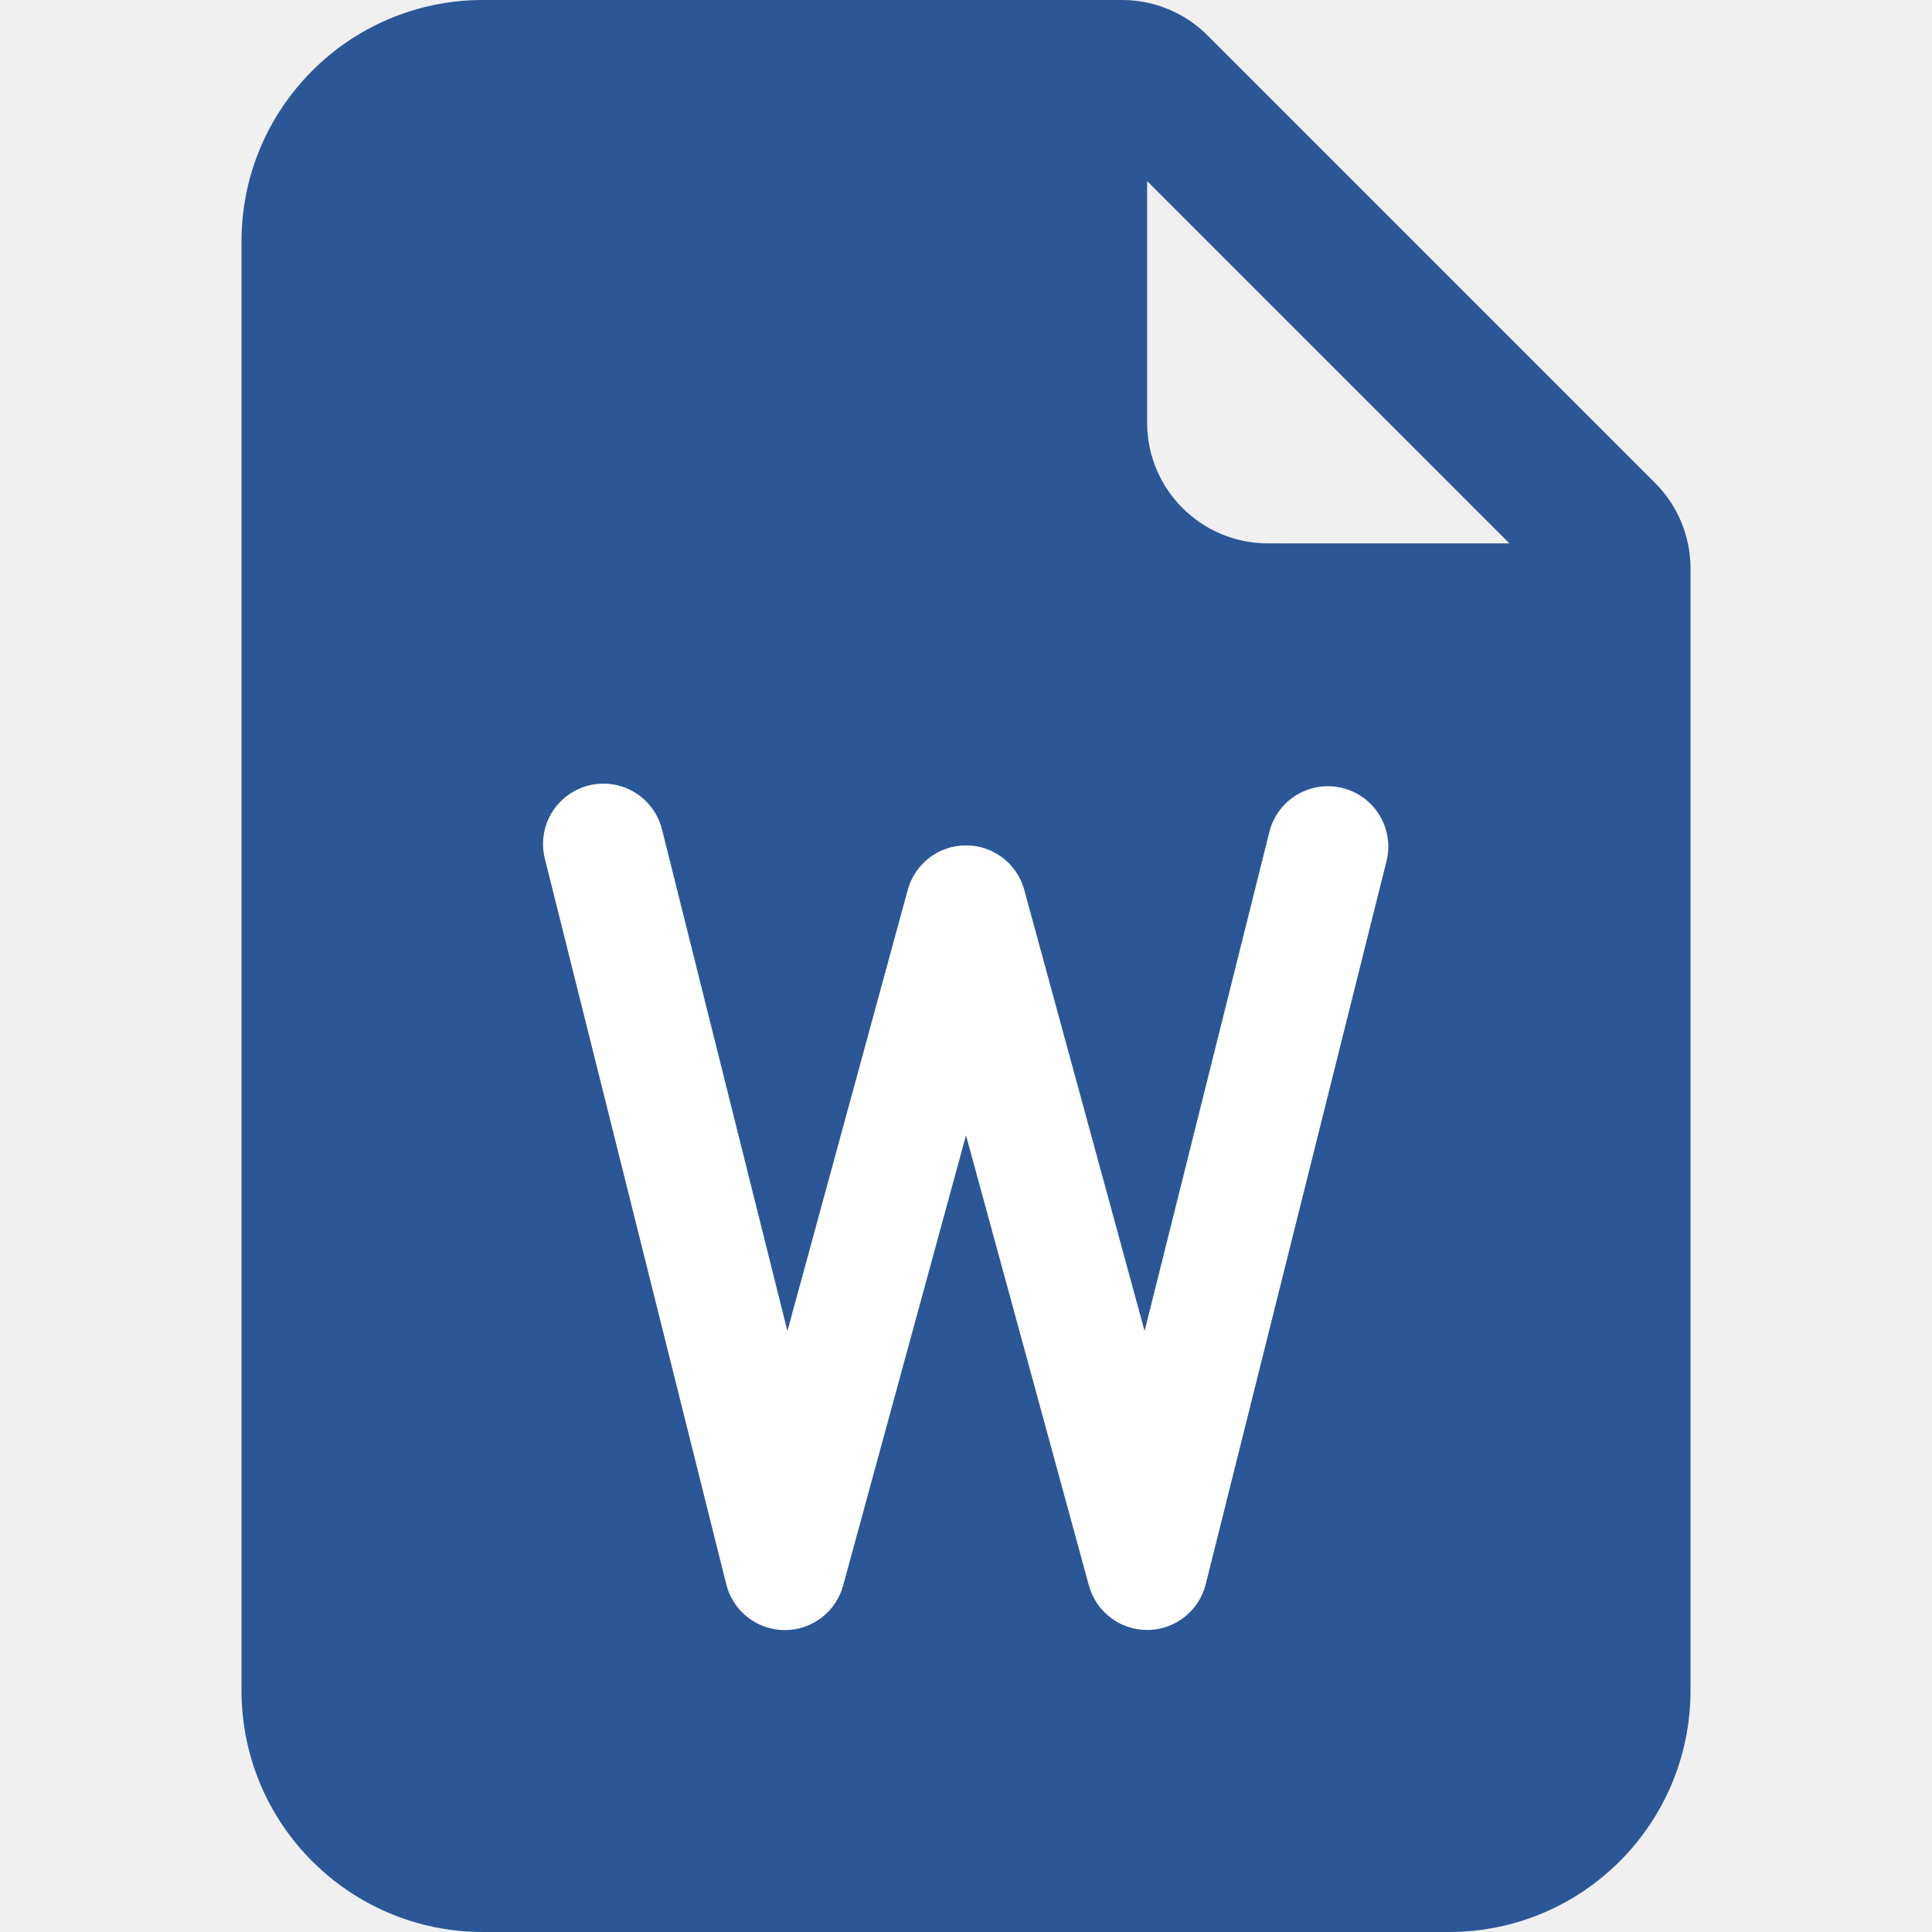
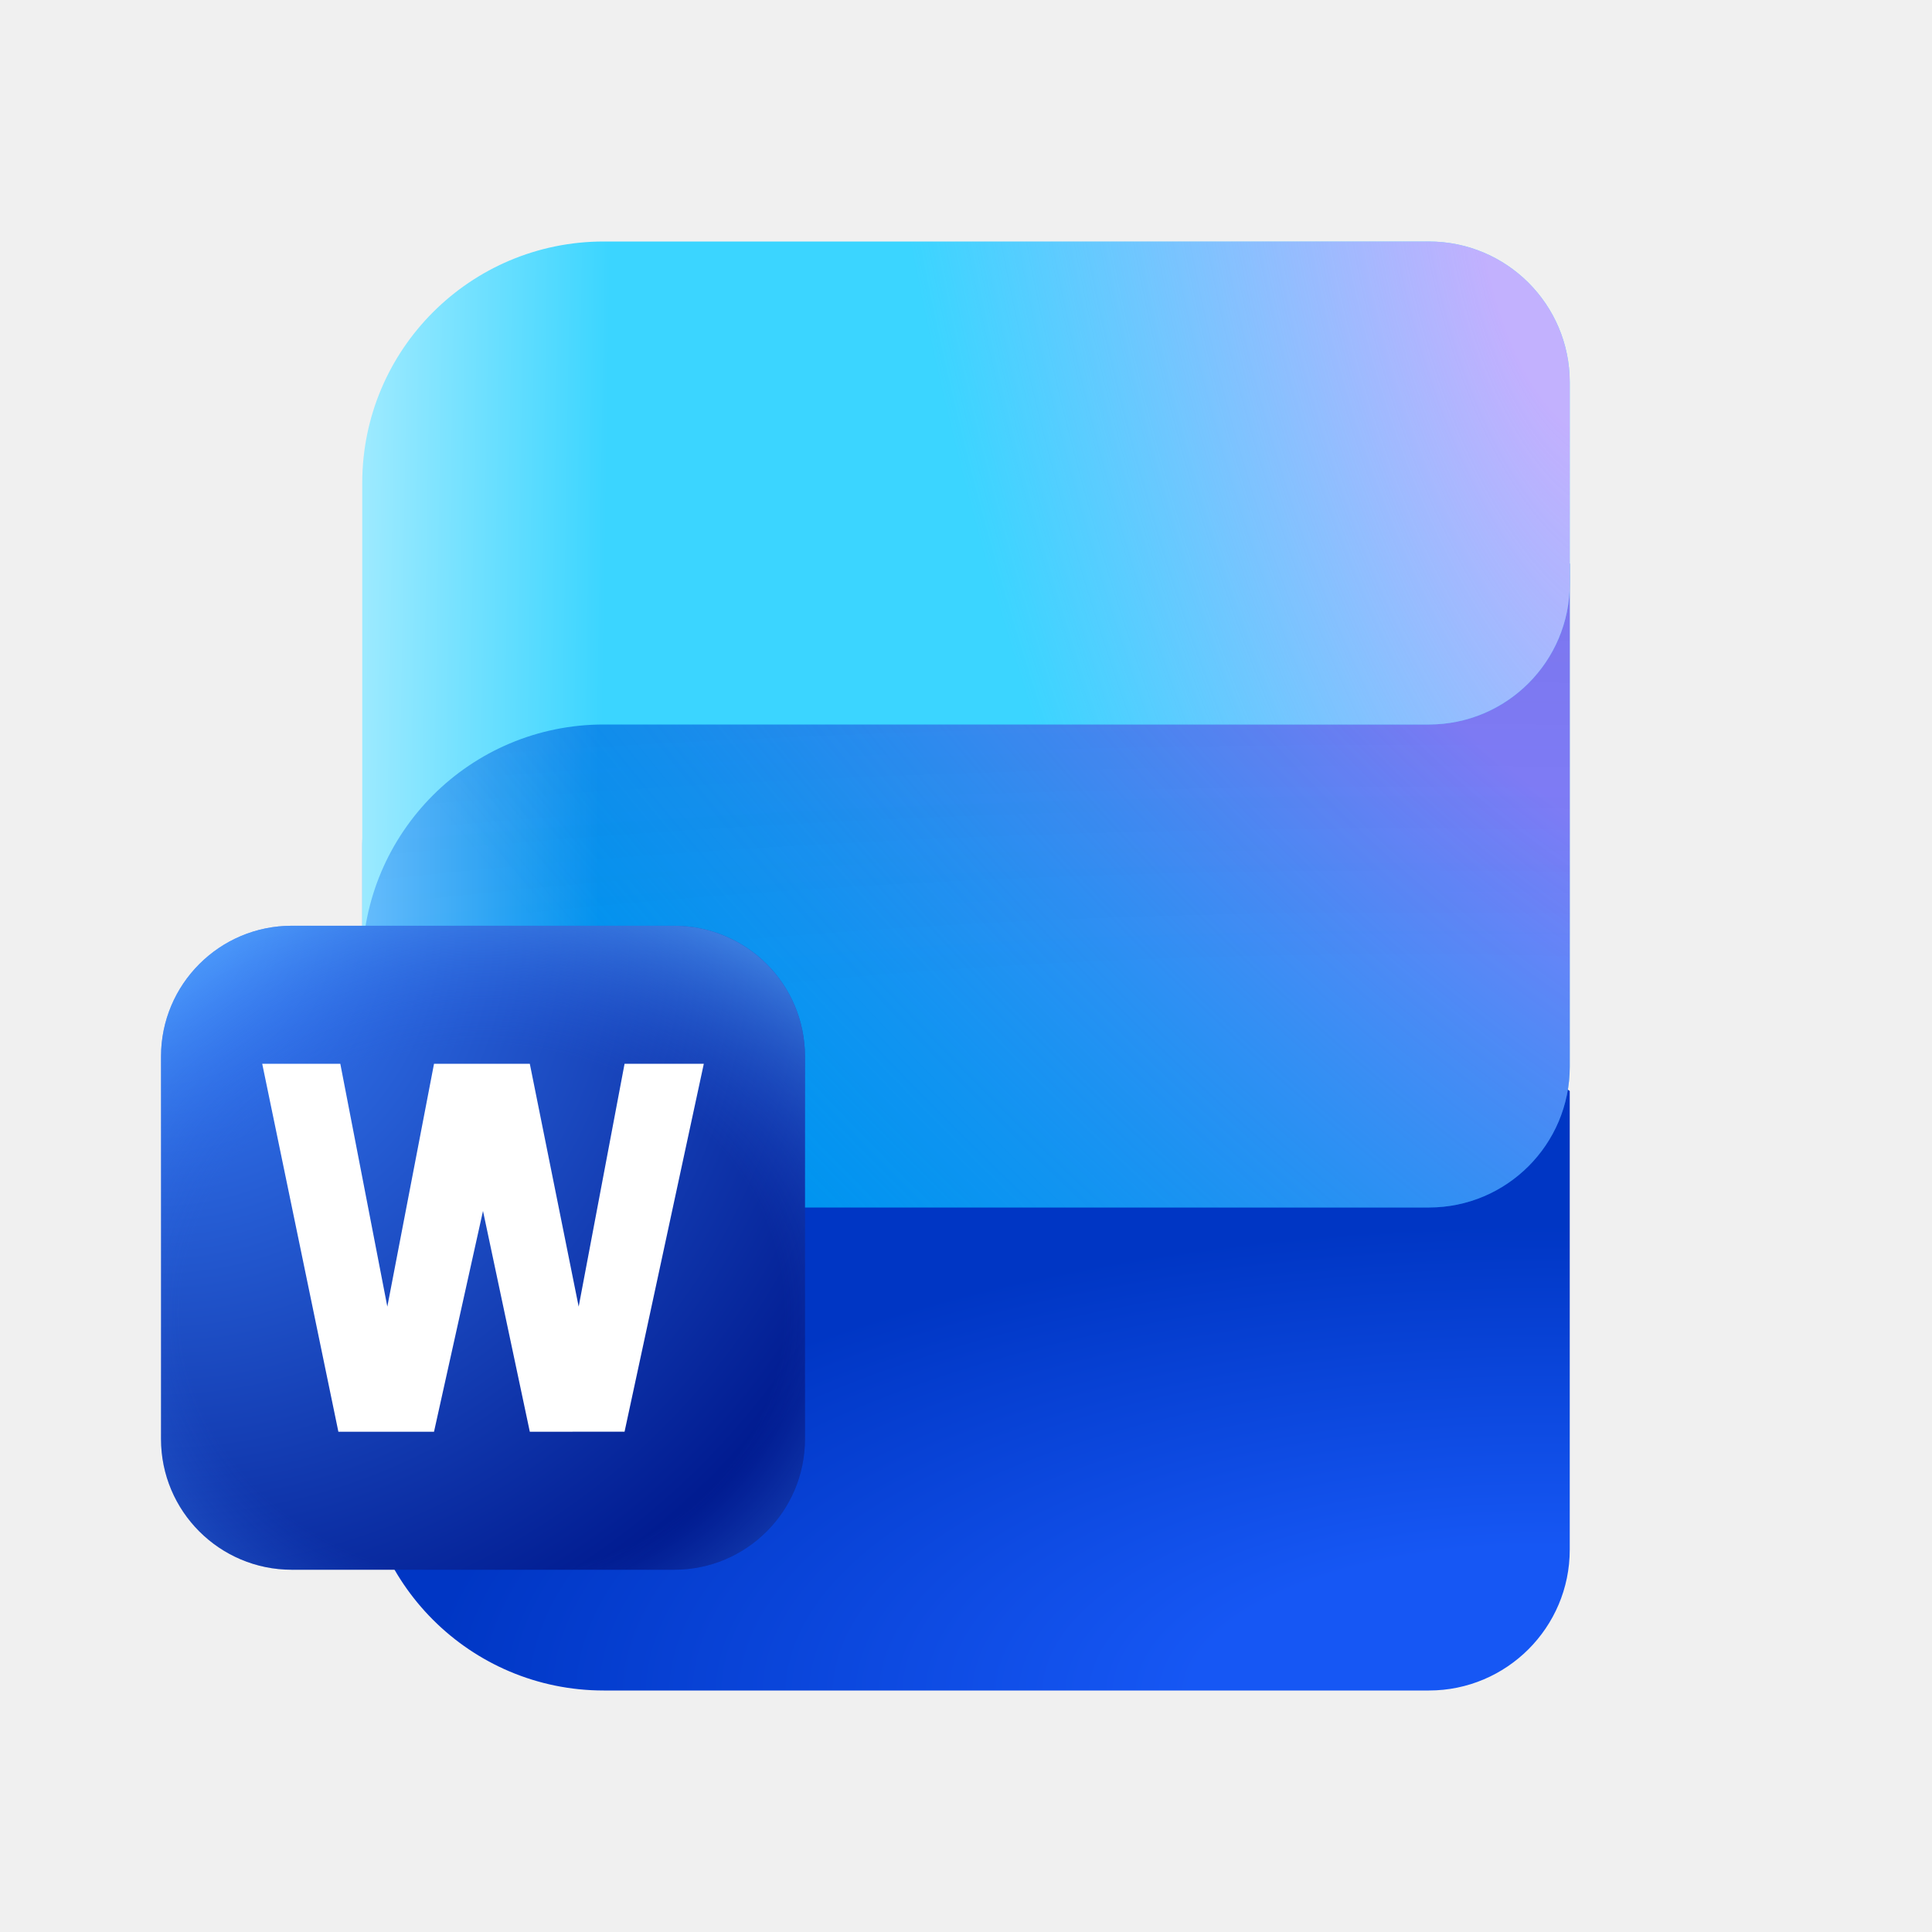
- <svg xmlns="http://www.w3.org/2000/svg" width="16" height="16" viewBox="0 0 16 16">
-   <path d="M9.293 0H4a2 2 0 0 0-2 2v12a2 2 0 0 0 2 2h8a2 2 0 0 0 2-2V4.707A1 1 0 0 0 13.707 4L10 .293A1 1 0 0 0 9.293 0M9.5 3.5v-2l3 3h-2a1 1 0 0 1-1-1z" fill="#2B5797" />
-   <path d="M5.485 6.879l1.036 4.144.997-3.655a.5.5 0 0 1 .964 0l.997 3.655 1.036-4.144a.5.5 0 0 1 .97.242l-1.5 6a.5.5 0 0 1-.967.01L8 9.402l-1.018 3.73a.5.5 0 0 1-.967-.01l-1.5-6a.5.5 0 1 1 .97-.242z" fill="#FFFFFF" />
+ <svg xmlns="http://www.w3.org/2000/svg" width="48" height="48" viewBox="0 0 48 48" fill="none">
+   <path d="M9 33.09L23 16L39 27.105V38.5C39 40.433 37.433 42 35.5 42H15C11.686 42 9 39.314 9 36V33.09Z" fill="url(#paint0_radial_76780_14546)" />
+   <path d="M9 21.038C9 18.553 11.015 16.538 13.5 16.538H33.889L39 14V26.5C39 28.433 37.433 30 35.5 30H15C11.686 30 9 32.686 9 36V21.038Z" fill="url(#paint1_linear_76780_14546)" />
+   <path d="M9 21.038C9 18.553 11.015 16.538 13.5 16.538H33.889L39 14V26.5C39 28.433 37.433 30 35.5 30H15C11.686 30 9 32.686 9 36V21.038Z" fill="url(#paint2_radial_76780_14546)" fill-opacity="0.6" />
+   <path d="M9 21.038C9 18.553 11.015 16.538 13.5 16.538H33.889L39 14V26.5C39 28.433 37.433 30 35.5 30H15C11.686 30 9 32.686 9 36V21.038Z" fill="url(#paint3_radial_76780_14546)" fill-opacity="0.1" />
+   <path d="M9 12C9 8.686 11.686 6 15 6H35.5C37.433 6 39 7.567 39 9.5V14.5C39 16.433 37.433 18 35.5 18H15C11.686 18 9 20.686 9 24V12Z" fill="url(#paint4_linear_76780_14546)" />
+   <path d="M9 12C9 8.686 11.686 6 15 6H35.5C37.433 6 39 7.567 39 9.5V14.5C39 16.433 37.433 18 35.5 18H15C11.686 18 9 20.686 9 24V12Z" fill="url(#paint5_radial_76780_14546)" fill-opacity="0.8" />
+   <rect x="4" y="23" width="16" height="16" rx="3.25" fill="url(#paint6_radial_76780_14546)" />
+   <rect x="4" y="23" width="16" height="16" rx="3.25" fill="url(#paint7_radial_76780_14546)" fill-opacity="0.65" />
+   <path d="M17.486 26.429L15.517 35.57L13.163 35.571L12 30.086L10.783 35.571H8.407L6.515 26.43H8.455L9.623 32.463L10.783 26.43H13.163L14.377 32.463L15.517 26.43L17.486 26.429Z" fill="white" />
+   <defs>
+     <radialGradient id="paint0_radial_76780_14546" cx="0" cy="0" r="1" gradientUnits="userSpaceOnUse" gradientTransform="translate(38.1254 41.9993) scale(47.5733 20.1494)">
+       <stop offset="0.18" stop-color="#1657F4" />
+       <stop offset="0.575" stop-color="#0036C4" />
+     </radialGradient>
+     <linearGradient id="paint1_linear_76780_14546" x1="9" y1="25" x2="31.975" y2="25" gradientUnits="userSpaceOnUse">
+       <stop stop-color="#66C0FF" />
+       <stop offset="0.256" stop-color="#0094F0" />
+     </linearGradient>
+     <radialGradient id="paint2_radial_76780_14546" cx="0" cy="0" r="1" gradientUnits="userSpaceOnUse" gradientTransform="translate(39 14.7158) rotate(133.546) scale(29.3648 72.3194)">
+       <stop offset="0.14" stop-color="#D471FF" />
+       <stop offset="0.831" stop-color="#509DF5" stop-opacity="0" />
+     </radialGradient>
+     <radialGradient id="paint3_radial_76780_14546" cx="0" cy="0" r="1" gradientUnits="userSpaceOnUse" gradientTransform="translate(34.6111 29.2308) rotate(90) scale(18.6154 101.647)">
+       <stop offset="0.283" stop-color="#4F006F" stop-opacity="0" />
+       <stop offset="1" stop-color="#4F006F" />
+     </radialGradient>
+     <linearGradient id="paint4_linear_76780_14546" x1="9" y1="15" x2="38.992" y2="15.495" gradientUnits="userSpaceOnUse">
+       <stop stop-color="#9DEAFF" />
+       <stop offset="0.201" stop-color="#3BD5FF" />
+     </linearGradient>
+     <radialGradient id="paint5_radial_76780_14546" cx="0" cy="0" r="1" gradientUnits="userSpaceOnUse" gradientTransform="translate(39 6.58563) rotate(166.855) scale(29.4949 70.6435)">
+       <stop offset="0.061" stop-color="#E4A7FE" />
+       <stop offset="0.539" stop-color="#E4A7FE" stop-opacity="0" />
+     </radialGradient>
+     <radialGradient id="paint6_radial_76780_14546" cx="0" cy="0" r="1" gradientUnits="userSpaceOnUse" gradientTransform="translate(4 23) rotate(45) scale(22.6274)">
+       <stop offset="0.081" stop-color="#367AF2" />
+       <stop offset="0.872" stop-color="#001A8F" />
+     </radialGradient>
+     <radialGradient id="paint7_radial_76780_14546" cx="0" cy="0" r="1" gradientUnits="userSpaceOnUse" gradientTransform="translate(12 32.6) rotate(90) scale(11.2 12.765)">
+       <stop offset="0.587" stop-color="#2763E5" stop-opacity="0" />
+       <stop offset="0.974" stop-color="#58AAFE" />
+     </radialGradient>
+   </defs>
</svg>
